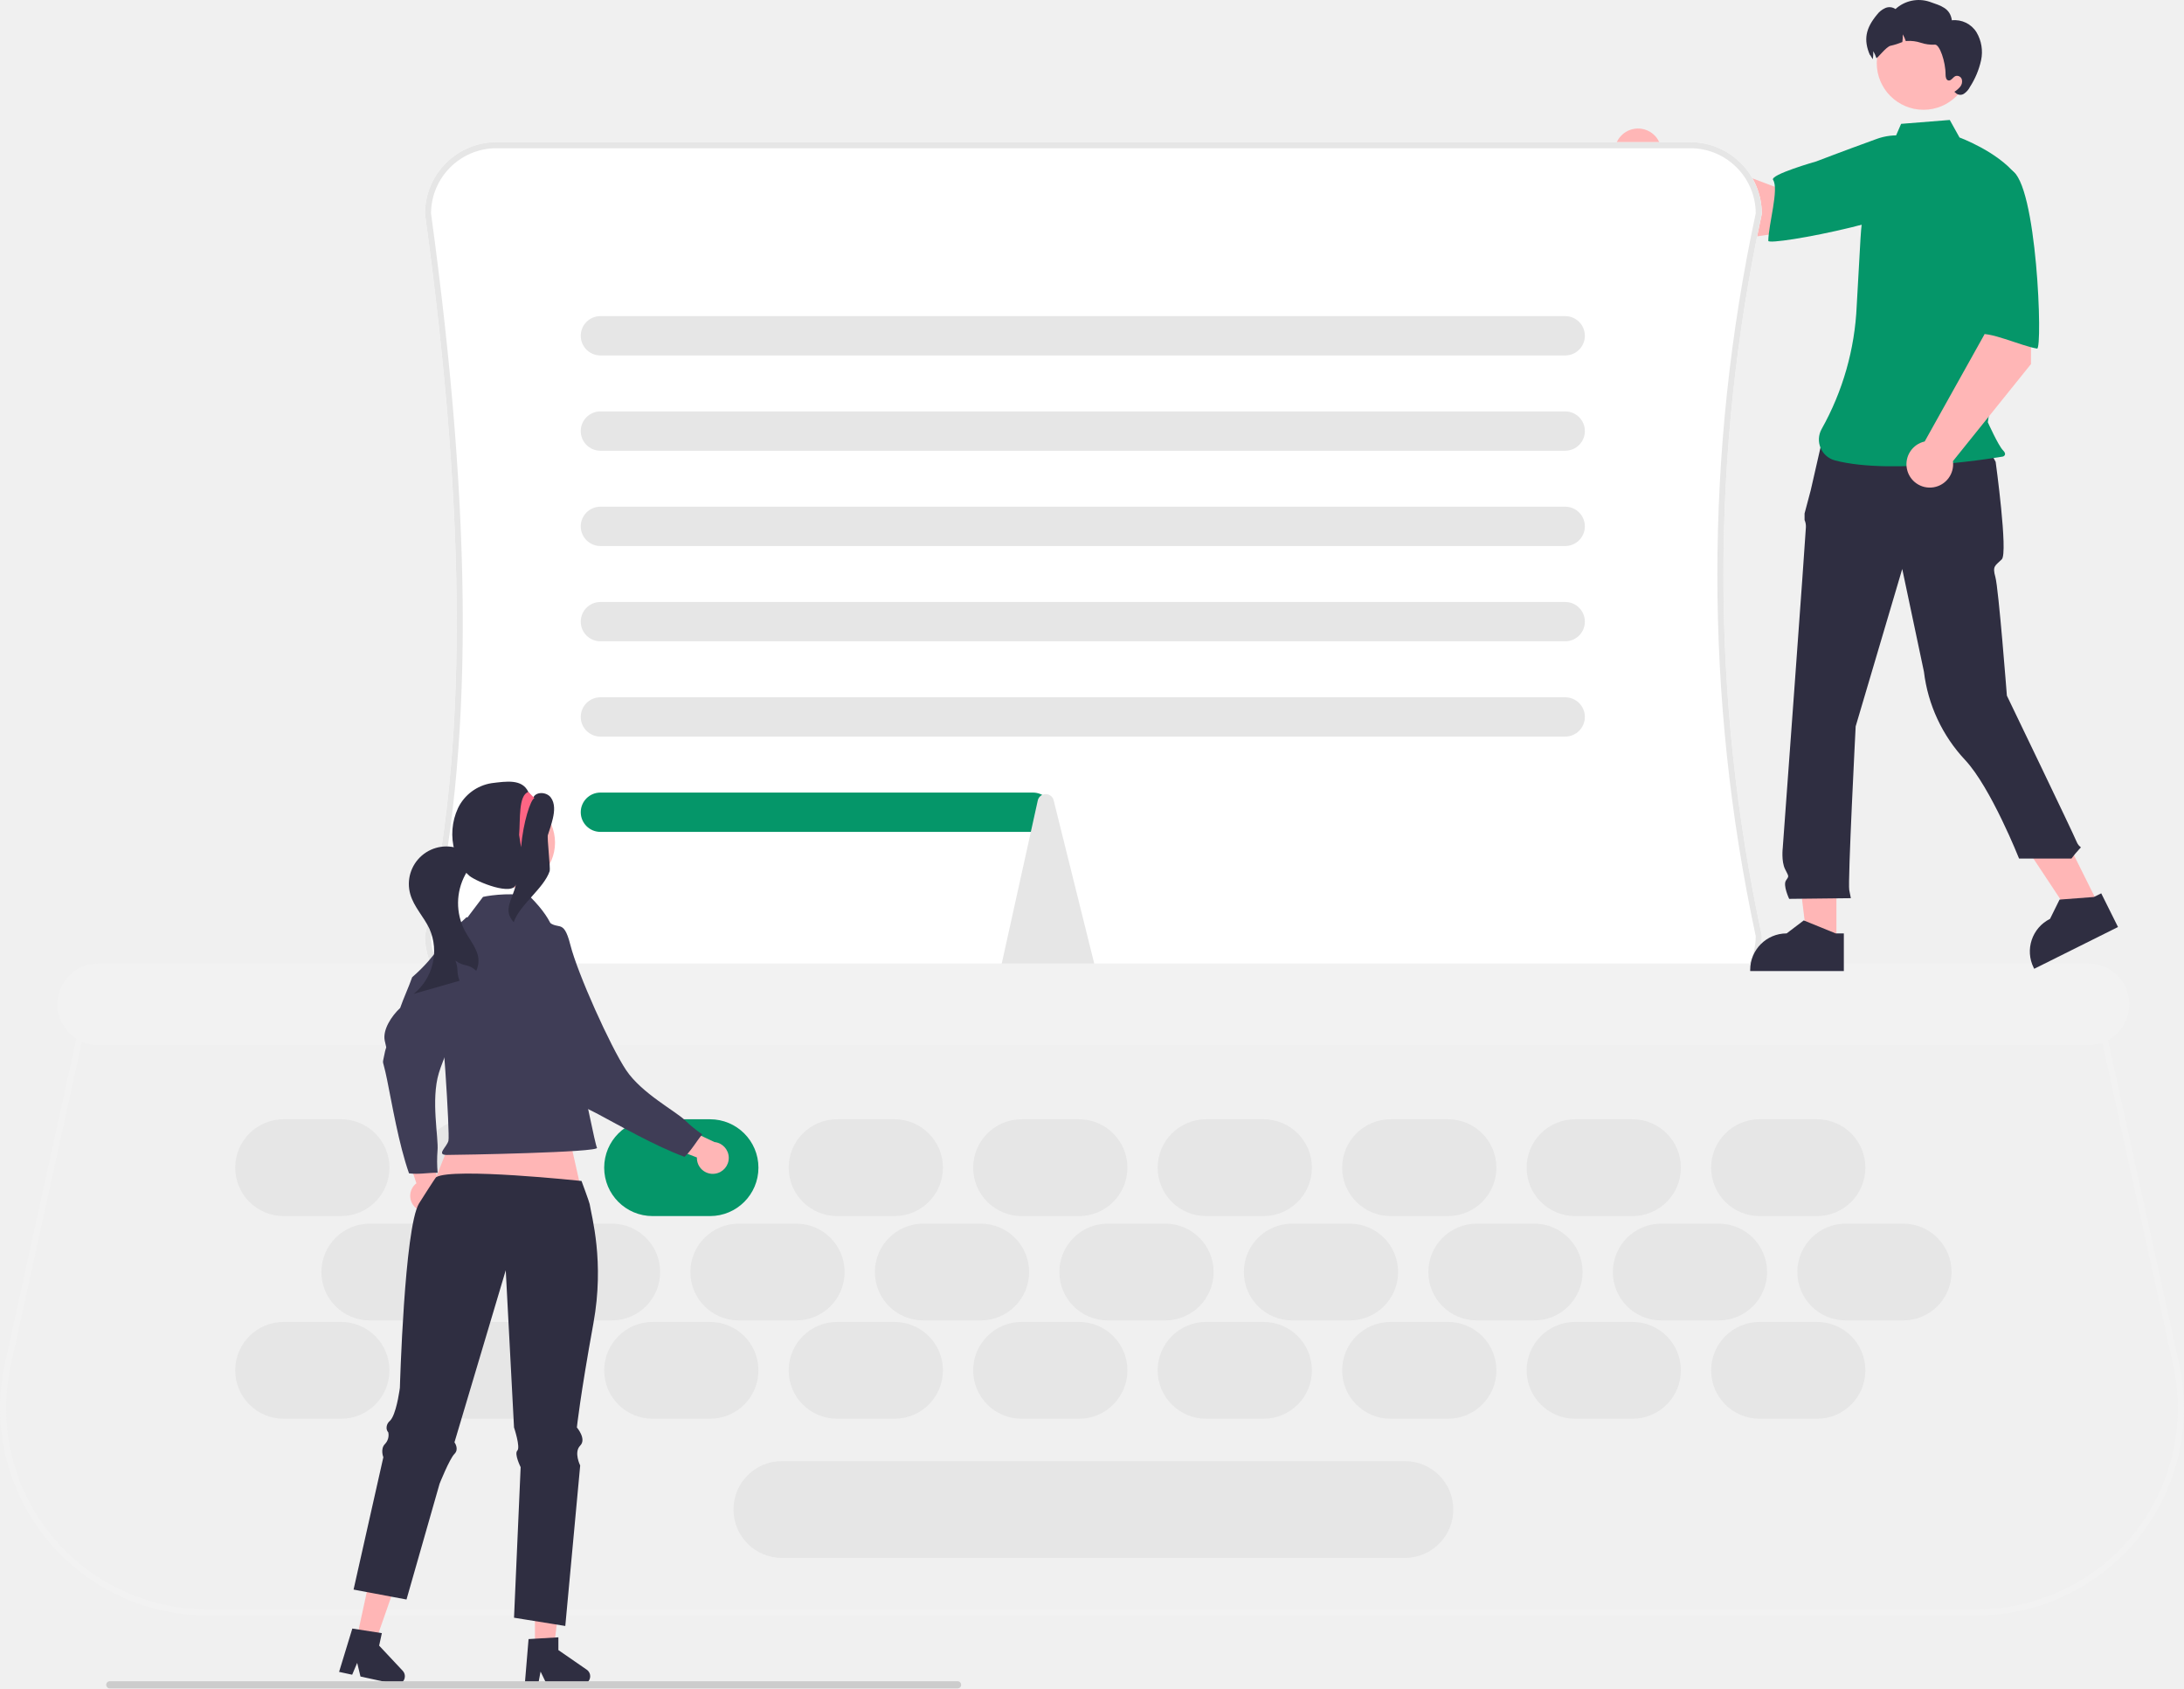
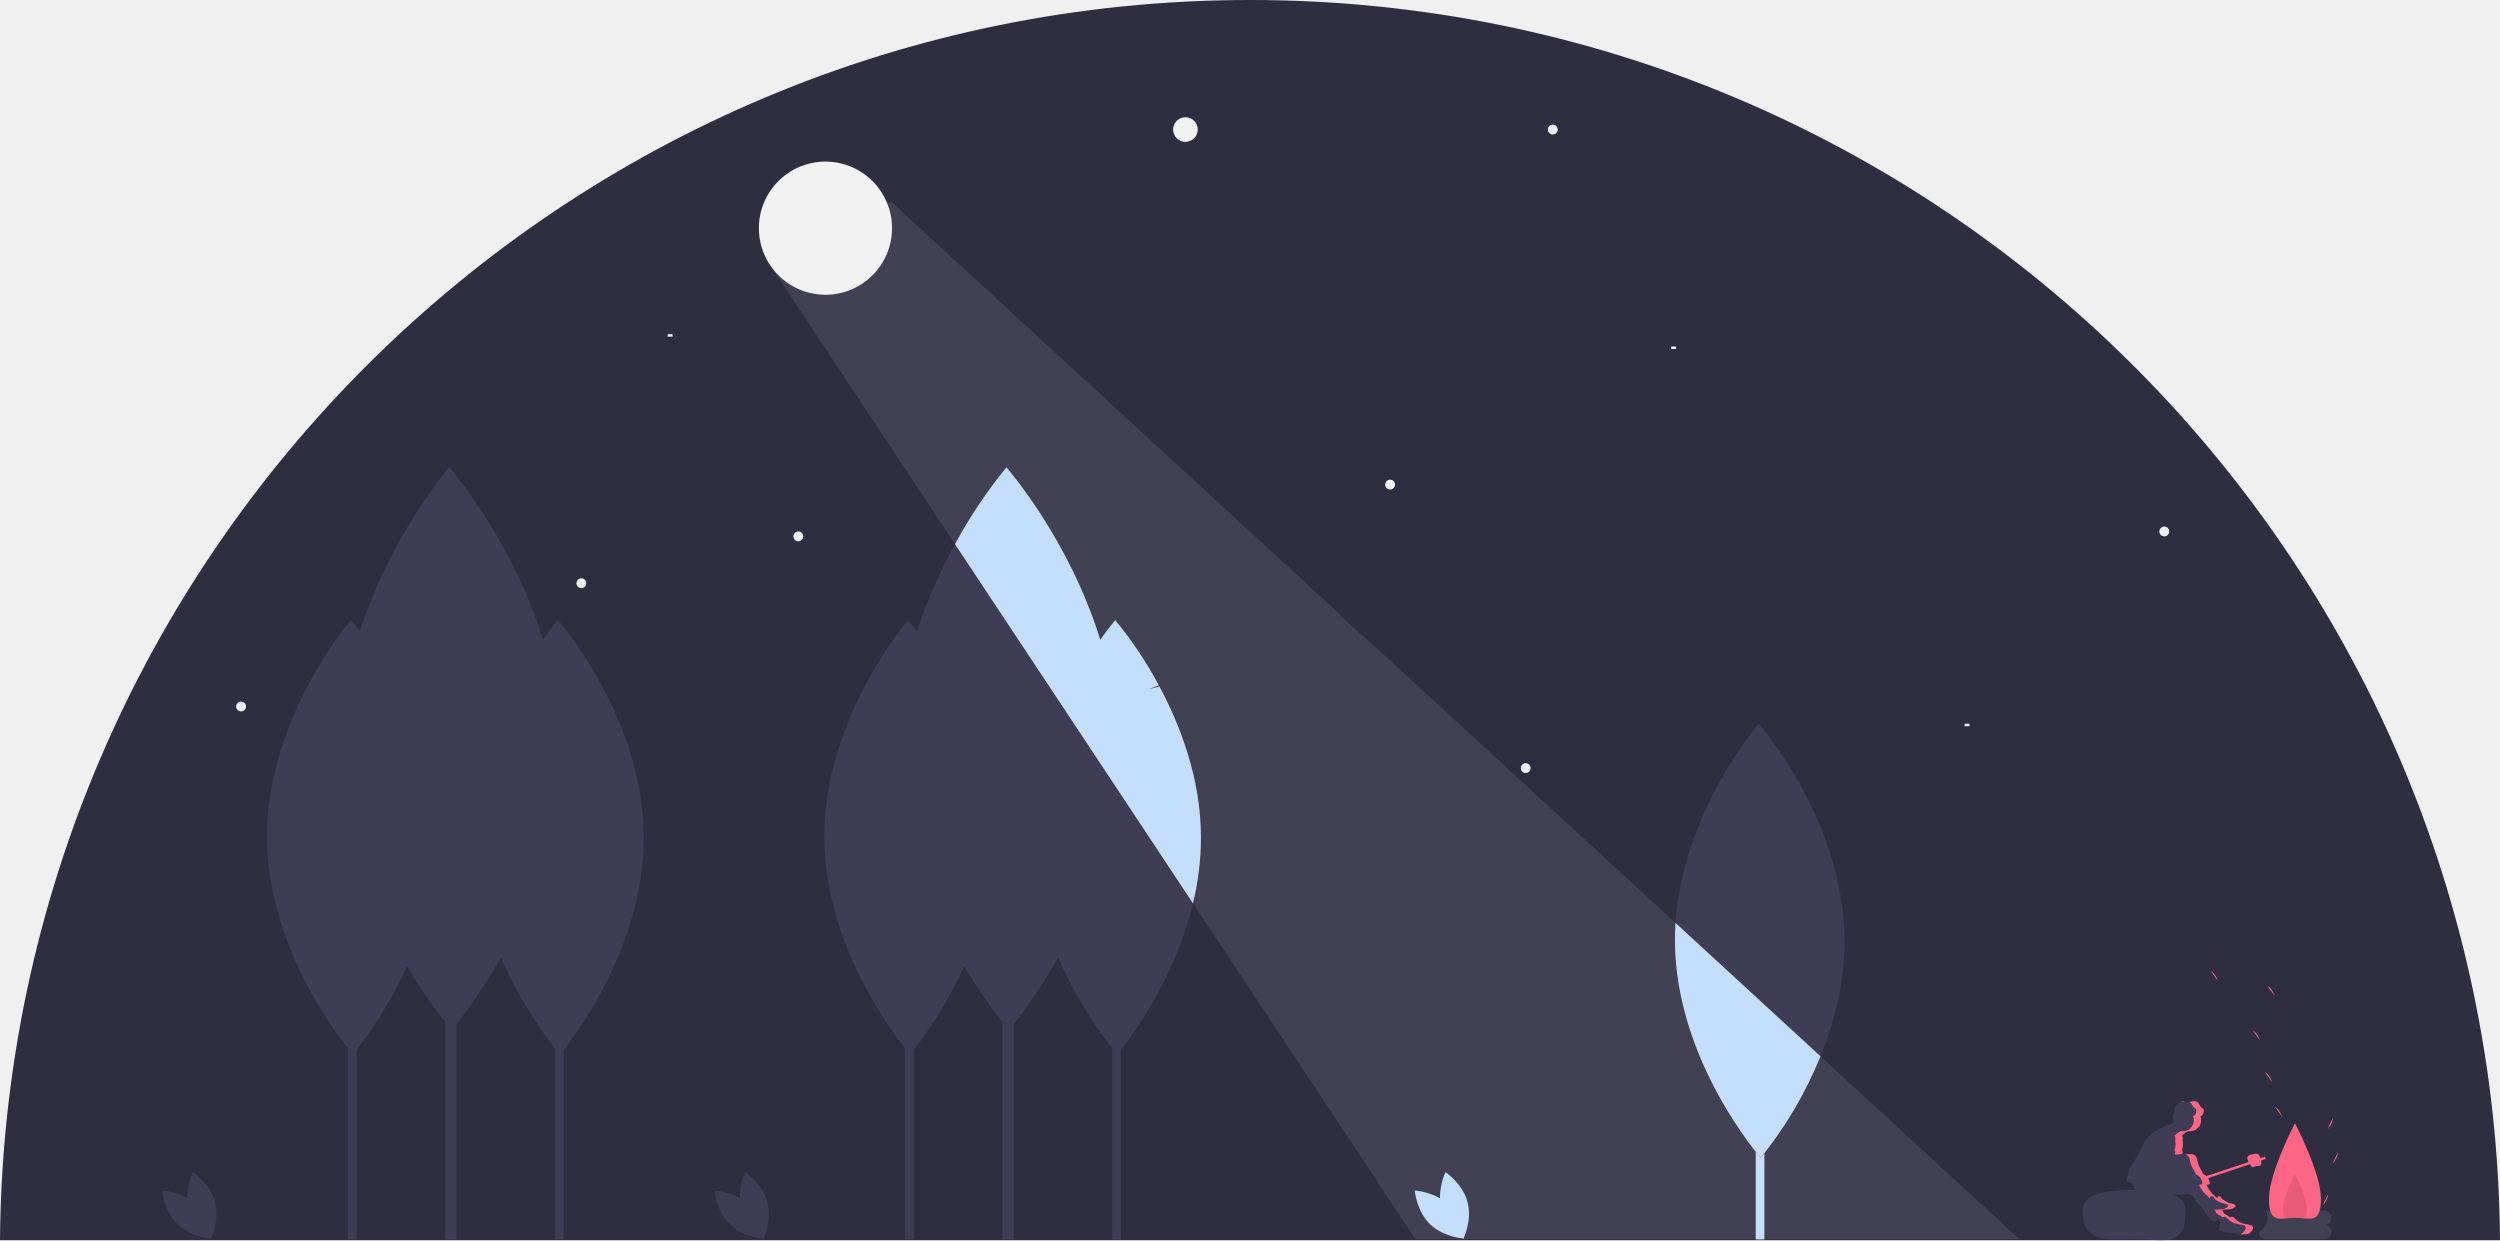
- <svg xmlns="http://www.w3.org/2000/svg" data-name="Layer 1" width="722.113" height="558.151" viewBox="0 0 722.113 558.151">
-   <path d="M892.077,705.041h-585.082a68.496,68.496,0,0,1-66.896-83.213l26.134-118.787H932.84l26.134,118.787a68.496,68.496,0,0,1-66.896,83.213Zm-624.237-200-25.788,117.217a66.497,66.497,0,0,0,64.943,80.783h585.082a66.497,66.497,0,0,0,64.943-80.783l-25.788-117.217Z" transform="translate(-238.4798 -171.0368)" fill="#f2f2f2" />
-   <path d="M817.785,249.415l30.69-4.574-4.848-21.349-18.4,9.267-37.961-14.307a7.717,7.717,0,1,0-5.048,10.199Z" transform="translate(-238.4798 -171.0368)" fill="#ffb6b6" />
-   <path d="M880.164,233.455c-2.373,8.995-57.048,19.141-57.02,17.195.078-5.531,3.593-17.135,1.585-20.146-1.148-1.722,14.313-6.121,14.313-6.121s8.533-3.285,19.596-7.293a19.721,19.721,0,0,1,18.85,2.604S882.537,224.461,880.164,233.455Z" transform="translate(-238.4798 -171.0368)" fill="#059669" />
-   <path d="M351.247,608.037h-19a16,16,0,0,0,0,32h19a16,16,0,0,0,0-32Z" transform="translate(-238.4798 -171.0368)" fill="#e6e6e6" />
-   <path d="M412.247,608.037h-19a16,16,0,0,0,0,32h19a16,16,0,0,0,0-32Z" transform="translate(-238.4798 -171.0368)" fill="#e6e6e6" />
-   <path d="M473.247,608.037h-19a16,16,0,0,0,0,32h19a16,16,0,0,0,0-32Z" transform="translate(-238.4798 -171.0368)" fill="#e6e6e6" />
-   <path d="M534.247,608.037h-19a16,16,0,0,0,0,32h19a16,16,0,0,0,0-32Z" transform="translate(-238.4798 -171.0368)" fill="#e6e6e6" />
-   <path d="M595.247,608.037h-19a16,16,0,0,0,0,32h19a16,16,0,0,0,0-32Z" transform="translate(-238.4798 -171.0368)" fill="#e6e6e6" />
-   <path d="M656.247,608.037h-19a16,16,0,0,0,0,32h19a16,16,0,0,0,0-32Z" transform="translate(-238.4798 -171.0368)" fill="#e6e6e6" />
-   <path d="M717.247,608.037h-19a16,16,0,0,0,0,32h19a16,16,0,0,0,0-32Z" transform="translate(-238.4798 -171.0368)" fill="#e6e6e6" />
-   <path d="M778.247,608.037h-19a16,16,0,0,0,0,32h19a16,16,0,0,0,0-32Z" transform="translate(-238.4798 -171.0368)" fill="#e6e6e6" />
-   <path d="M839.247,608.037h-19a16,16,0,0,0,0,32h19a16,16,0,0,0,0-32Z" transform="translate(-238.4798 -171.0368)" fill="#e6e6e6" />
-   <path d="M351.247,541.037h-19a16,16,0,0,0,0,32h19a16,16,0,0,0,0-32Z" transform="translate(-238.4798 -171.0368)" fill="#e6e6e6" />
-   <path d="M412.247,541.037h-19a16,16,0,0,0,0,32h19a16,16,0,0,0,0-32Z" transform="translate(-238.4798 -171.0368)" fill="#e6e6e6" />
-   <path d="M473.247,541.037h-19a16,16,0,0,0,0,32h19a16,16,0,0,0,0-32Z" transform="translate(-238.4798 -171.0368)" fill="#059669" />
-   <path d="M534.247,541.037h-19a16,16,0,0,0,0,32h19a16,16,0,0,0,0-32Z" transform="translate(-238.4798 -171.0368)" fill="#e6e6e6" />
-   <path d="M595.247,541.037h-19a16,16,0,0,0,0,32h19a16,16,0,0,0,0-32Z" transform="translate(-238.4798 -171.0368)" fill="#e6e6e6" />
-   <path d="M656.247,541.037h-19a16,16,0,0,0,0,32h19a16,16,0,0,0,0-32Z" transform="translate(-238.4798 -171.0368)" fill="#e6e6e6" />
-   <path d="M717.247,541.037h-19a16,16,0,0,0,0,32h19a16,16,0,0,0,0-32Z" transform="translate(-238.4798 -171.0368)" fill="#e6e6e6" />
-   <path d="M778.247,541.037h-19a16,16,0,0,0,0,32h19a16,16,0,0,0,0-32Z" transform="translate(-238.4798 -171.0368)" fill="#e6e6e6" />
-   <path d="M839.247,541.037h-19a16,16,0,0,0,0,32h19a16,16,0,0,0,0-32Z" transform="translate(-238.4798 -171.0368)" fill="#e6e6e6" />
-   <path d="M379.747,575.537h-19a16,16,0,0,0,0,32h19a16,16,0,0,0,0-32Z" transform="translate(-238.4798 -171.0368)" fill="#e6e6e6" />
-   <path d="M440.747,575.537h-19a16,16,0,0,0,0,32h19a16,16,0,0,0,0-32Z" transform="translate(-238.4798 -171.0368)" fill="#e6e6e6" />
-   <path d="M501.747,575.537h-19a16,16,0,0,0,0,32h19a16,16,0,0,0,0-32Z" transform="translate(-238.4798 -171.0368)" fill="#e6e6e6" />
-   <path d="M562.747,575.537h-19a16,16,0,0,0,0,32h19a16,16,0,0,0,0-32Z" transform="translate(-238.4798 -171.0368)" fill="#e6e6e6" />
-   <path d="M623.747,575.537h-19a16,16,0,0,0,0,32h19a16,16,0,0,0,0-32Z" transform="translate(-238.4798 -171.0368)" fill="#e6e6e6" />
-   <path d="M684.747,575.537h-19a16,16,0,0,0,0,32h19a16,16,0,0,0,0-32Z" transform="translate(-238.4798 -171.0368)" fill="#e6e6e6" />
-   <path d="M745.747,575.537h-19a16,16,0,0,0,0,32h19a16,16,0,0,0,0-32Z" transform="translate(-238.4798 -171.0368)" fill="#e6e6e6" />
-   <path d="M806.747,575.537h-19a16,16,0,0,0,0,32h19a16,16,0,0,0,0-32Z" transform="translate(-238.4798 -171.0368)" fill="#e6e6e6" />
-   <path d="M867.747,575.537h-19a16,16,0,0,0,0,32h19a16,16,0,0,0,0-32Z" transform="translate(-238.4798 -171.0368)" fill="#e6e6e6" />
-   <path d="M797.379,504.037H402.615a23.645,23.645,0,0,1-23.618-23.618l.026-.226c13.966-60.428,13.96-136.182-.017-238.402l-.009-.136a23.645,23.645,0,0,1,23.618-23.618H797.379A23.645,23.645,0,0,1,820.997,241.655l-.022.209a566.872,566.872,0,0,0,0,238.346l.022.209A23.645,23.645,0,0,1,797.379,504.037Z" transform="translate(-238.4798 -171.0368)" fill="#fff" />
-   <path d="M797.379,504.037H402.615a23.645,23.645,0,0,1-23.618-23.618l.026-.226c13.966-60.428,13.96-136.182-.017-238.402l-.009-.136a23.645,23.645,0,0,1,23.618-23.618H797.379A23.645,23.645,0,0,1,820.997,241.655l-.022.209a566.872,566.872,0,0,0,0,238.346l.022.209A23.645,23.645,0,0,1,797.379,504.037ZM380.997,480.531a21.643,21.643,0,0,0,21.618,21.506H797.379a21.643,21.643,0,0,0,21.618-21.514,568.845,568.845,0,0,1,0-238.973,21.643,21.643,0,0,0-21.618-21.514H402.615a21.643,21.643,0,0,0-21.618,21.551C394.989,343.956,394.99,419.893,380.997,480.531Z" transform="translate(-238.4798 -171.0368)" fill="#e6e6e6" />
-   <path d="M755.997,288.537h-319a6.5,6.5,0,0,1,0-13h319a6.5,6.5,0,0,1,0,13Z" transform="translate(-238.4798 -171.0368)" fill="#e6e6e6" />
-   <path d="M755.997,320.037h-319a6.5,6.5,0,0,1,0-13h319a6.5,6.5,0,0,1,0,13Z" transform="translate(-238.4798 -171.0368)" fill="#e6e6e6" />
-   <path d="M755.997,351.537h-319a6.5,6.5,0,0,1,0-13h319a6.5,6.5,0,0,1,0,13Z" transform="translate(-238.4798 -171.0368)" fill="#e6e6e6" />
-   <path d="M755.997,383.037h-319a6.5,6.5,0,0,1,0-13h319a6.5,6.5,0,0,1,0,13Z" transform="translate(-238.4798 -171.0368)" fill="#e6e6e6" />
-   <path d="M755.997,414.537h-319a6.5,6.5,0,0,1,0-13h319a6.5,6.5,0,0,1,0,13Z" transform="translate(-238.4798 -171.0368)" fill="#e6e6e6" />
-   <path d="M579.997,446.037h-143a6.5,6.5,0,0,1,0-13h143a6.5,6.5,0,0,1,0,13Z" transform="translate(-238.4798 -171.0368)" fill="#059669" />
-   <path d="M598.178,495.537H571.855a2.658,2.658,0,0,1-2.069-1.02,3.174,3.174,0,0,1-.601-2.652l12.387-56.046a2.7,2.7,0,0,1,5.32-.081l13.936,56.045a3.175,3.175,0,0,1-.558,2.704A2.657,2.657,0,0,1,598.178,495.537Z" transform="translate(-238.4798 -171.0368)" fill="#e6e6e6" />
-   <path d="M928.997,516.537h-658a13.5,13.5,0,0,1,0-27h658a13.5,13.5,0,0,1,0,27Z" transform="translate(-238.4798 -171.0368)" fill="#f2f2f2" />
-   <polygon points="607.193 311.693 597.591 311.692 593.024 274.657 607.195 274.658 607.193 311.693" fill="#ffb6b6" />
-   <path d="M848.121,492.037l-30.96-.001v-.392a12.051,12.051,0,0,1,12.05-12.05h.001l5.655-4.29,10.551,4.291,2.703 0Z" transform="translate(-238.4798 -171.0368)" fill="#2f2e41" />
-   <polygon points="693.95 299.209 685.357 303.492 664.747 272.384 677.431 266.063 693.95 299.209" fill="#ffb6b6" />
-   <path d="M938.774,477.484l-27.709,13.81-.175-.35a12.051,12.051,0,0,1,5.409-16.16l.001-0,3.147-6.363,11.357-.867,2.419-1.206Z" transform="translate(-238.4798 -171.0368)" fill="#2f2e41" />
-   <path d="M841.419,314.529l52.945,1.853,3.959,7.352s4.146,30.079,2.023,32.203-3.185,2.123-2.123,5.84,3.807,39.222,3.807,39.222,21.871,45.366,22.933,48.021,2.123,1.593,1.062,2.654A39.098,39.098,0,0,0,923.369,454.859H906.064s-9.317-23.503-17.846-32.593a51.635,51.635,0,0,1-13.612-29.178l-7.175-33.965L852.036,411.148s-2.654,51.494-2.123,54.149l.531,2.654-20.396.228s-2.123-4.475-1.062-6.067.998-1.158-.297-3.764-.764-7.023-.764-7.023,7.655-104.412,7.655-106.005a5.295,5.295,0,0,0-.441-2.388V340.77l2.034-7.66Z" transform="translate(-238.4798 -171.0368)" fill="#2f2e41" />
-   <path d="M864.246,218.467c-3.446,2.049-5.508,5.813-6.691,9.644a91.389,91.389,0,0,0-3.927,21.835l-1.25,22.187a91.35,91.35,0,0,1-11.627,40.784,7.13,7.13,0,0,0,4.46,10.325c19.189,5.035,55.533-1.287,55.533-1.287s1.548-.516,0-2.064-5.021-9.288-5.021-9.288l4.128-27.117,5.16-54.697c-6.192-7.74-18.645-12.303-18.645-12.303l-3.218-5.792-16.089,1.287Z" transform="translate(-238.4798 -171.0368)" fill="#059669" />
-   <circle cx="635.979" cy="20.834" r="15.455" fill="#ffb8b8" />
-   <path d="M893.503,190.953a26.877,26.877,0,0,1-3.676,8.807,5.995,5.995,0,0,1-2.005,2.277,2.192,2.192,0,0,1-2.785-.348l-.376-.306a7.976,7.976,0,0,0,1.949-1.692,2.716,2.716,0,0,0,.522-2.43,1.673,1.673,0,0,0-2.047-1.093c-.905.355-1.455,1.664-2.402,1.462-.766-.167-.926-1.177-.926-1.97.028-4.149-1.977-10.046-3.53-9.865a12.519,12.519,0,0,1-4.63-.62,12.13,12.13,0,0,0-4.637-.592c-.111.014-.223.035-.341.056a10.267,10.267,0,0,0-1.03-2.249,12.014,12.014,0,0,1-.125,2.548,23.832,23.832,0,0,1-3.857,1.218c-1.434.202-4.588,4.491-4.734,4.052a10.268,10.268,0,0,0-1.03-2.249,12.014,12.014,0,0,1-.125,2.548c-.007.035-.007.063-.014.097-.696-.926-1.121-2.054-.884-1.191-2.332-5.277-1.427-9.058,2.242-13.506a7.055,7.055,0,0,1,2.75-2.207,3.468,3.468,0,0,1,3.384.334,11.384,11.384,0,0,1,11.292-2.409c3.822,1.33,6.767,2.11,7.352,6.12a8.509,8.509,0,0,1,8.153,3.968A12.85,12.85,0,0,1,893.503,190.953Z" transform="translate(-238.4798 -171.0368)" fill="#2f2e41" />
-   <path d="M909.997,291.385l.025-31.029-21.832,1.63,6.437,19.57-19.775,35.421a7.717,7.717,0,1,0,9.338,6.504Z" transform="translate(-238.4798 -171.0368)" fill="#ffb6b6" />
-   <path d="M903.458,227.33c8.544,3.68,10.475,59.255,8.554,58.939-5.458-.896-16.413-6.093-19.688-4.554-1.873.88-3.932-15.062-3.932-15.062s-1.984-8.926-4.308-20.461a19.721,19.721,0,0,1,5.369-18.256S894.914,223.651,903.458,227.33Z" transform="translate(-238.4798 -171.0368)" fill="#059669" />
-   <path d="M375.817,570.227a5.239,5.239,0,0,1,.342-8.026l-5.866-17.669,9.343,2.51,4.138,16.394a5.267,5.267,0,0,1-7.957,6.791Z" transform="translate(-238.4798 -171.0368)" fill="#ffb6b6" />
-   <path d="M392.751,474.231c1.55.889,10.722-1.313,12.514-.687-.989,6.033,4.382,3.769-1.45,11.692s-17.578,31.679-20.247,40.558-.027,21.391-.427,25.599a43.667,43.667,0,0,0,.036,7.324c-3.151-.04-6.257.614-9.457.196-3.413-9.657-5.708-23.403-7.266-31s-1.615-4.384-.901-8.183.888-1.038.137-4.672,2.285-8.2,5.091-10.803c1.21-3.479,2.773-6.723,3.97-10.165C383.525,486.435,384.102,482.013,392.751,474.231Z" transform="translate(-238.4798 -171.0368)" fill="#3f3d56" />
-   <path d="M474.884,559.027a5.239,5.239,0,0,1-5.979-5.365l-17.369-6.701,7.876-5.618,15.286,7.225a5.267,5.267,0,0,1,.185,10.459Z" transform="translate(-238.4798 -171.0368)" fill="#ffb6b6" />
-   <path d="M411.534,484.94c1.671-.632,5.801-9.113,7.423-10.098,4.029,4.598,5.695-.987,8.105,8.551s13.284,33.706,18.443,41.409,16.497,13.617,19.492,16.6a43.666,43.666,0,0,0,5.677,4.627c-2.033,2.407-3.503,5.221-5.859,7.426-9.625-3.503-21.695-10.468-28.551-14.094s-4.411-1.54-6.89-4.506-.237-1.345-3.52-3.075-4.878-6.976-5.105-10.797c-1.917-3.145-3.428-6.413-5.325-9.526C415.093,499.819,412.046,496.563,411.534,484.94Z" transform="translate(-238.4798 -171.0368)" fill="#3f3d56" />
-   <polygon points="186.123 366.39 194.791 405.071 139.247 401.616 154.351 363.627 186.123 366.39" fill="#ffb6b6" />
-   <polygon points="176.874 544.917 183.113 544.916 186.081 520.851 176.873 520.851 176.874 544.917" fill="#ffb6b6" />
-   <path d="M413.241,712.875l9.863-.589v4.226l9.377,6.476a2.64,2.64,0,0,1-1.5,4.812h-11.742l-2.024-4.18-.79,4.18h-4.427Z" transform="translate(-238.4798 -171.0368)" fill="#2f2e41" />
-   <polygon points="117.905 541.813 124.002 543.135 132.005 520.246 123.006 518.294 117.905 541.813" fill="#ffb6b6" />
-   <path d="M354.972,709.393l9.764,1.516-.896,4.13,7.791,8.317a2.64,2.64,0,0,1-2.486,4.384l-11.475-2.489-1.092-4.514-1.658,3.917-4.327-.939Z" transform="translate(-238.4798 -171.0368)" fill="#2f2e41" />
-   <path d="M434.689,608.453c-4.379,24.065-5.473,34.455-5.473,34.455s3.284,3.828,1.095,6.018,0,6.562,0,6.562l-4.923,53.053-3.963-.642-9.546-1.535-3.443-.556,2.189-49.769s-2.189-4.379-1.095-5.473c1.095-1.095-1.095-7.657-1.095-7.657l-2.734-51.958-16.958,56.881s1.645,2.189,0,3.828c-1.639,1.639-4.917,9.846-4.917,9.846l-10.085,35.287-.856,2.997-5.259-.985-5.724-1.076-1.052-.196-1.871-.355-1.205-.226-.41-.073-1.981-.373.599-2.66.312-1.4,8.531-37.892.196-.875.208-.923s-1.095-2.734.544-4.379a4.274,4.274,0,0,0,1.095-3.828,1.493,1.493,0,0,1-.147-.183,2.27,2.27,0,0,1-.391-.893,2.961,2.961,0,0,1,1.089-2.752,4.67,4.67,0,0,0,.777-1.113c1.663-3.15,2.501-9.822,2.501-9.822s1.48-52.845,6.323-60.917c.257-.422,5.399-8.523,5.668-8.688,5.467-3.278,48.063,1.25,48.063,1.25s2.58,6.931,2.696,7.652C434.075,573.136,438.401,588.039,434.689,608.453Z" transform="translate(-238.4798 -171.0368)" fill="#2f2e41" />
-   <path d="M421.746,481.165s.922-4.784-7.935-13.641c-4.689-1.563-12.813-.652-15.629,0-13.024,17.192-10.692,14.159-14.083,23.764a13.529,13.529,0,0,0-.928,6.838c1.563,7.815,4.1,47.928,3.579,50.012s-4.168,4.689-.521,4.689,50.675-.823,49.633-2.386S421.746,481.165,421.746,481.165Z" transform="translate(-238.4798 -171.0368)" fill="#3f3d56" />
-   <circle cx="168.577" cy="278.545" r="14.938" fill="#ffb6b6" />
-   <path d="M394.401,455.23c-.082,1.812-1.217,3.373-2.094,4.959a19.789,19.789,0,0,0-.184,18.46c1.219,2.313,2.907,4.377,3.875,6.806a7.731,7.731,0,0,1-.061,6.522c-2.618-2.519-3.896-1.189-6.869-3.388,1.169,3.277.172,3.383,1.346,6.657q-7.569,2.161-15.144,4.334a18.252,18.252,0,0,0,5.221-21.482c-1.846-3.958-5.146-7.221-6.347-11.427a12.399,12.399,0,0,1,17.042-14.713C392.886,451.472,394.483,453.447,394.401,455.23Z" transform="translate(-238.4798 -171.0368)" fill="#2f2e41" />
-   <path d="M413.163,432.839c-2.009-4.389-7.309-3.496-12.101-2.917a14.894,14.894,0,0,0-11.159,8.281,20.353,20.353,0,0,0-1.104,14.128,15.478,15.478,0,0,0,4.887,8.239c2.531,2.035,14.429,6.849,15.419,2.704-1.238,5.408-4.46,8.486-.773,12.631,1.91-5.737,9.985-11.186,11.895-16.922.287-.864-.893-11.013-.606-11.876.606-1.82,1.213-3.644,1.651-5.511.55-2.346.762-5.037-.696-6.956s-5.129-1.994-5.866.301" transform="translate(-238.4798 -171.0368)" fill="#2f2e41" />
-   <path d="M410.758,451.107l-.639-4.065c.434-5.056-.274-13.097,3.043-14.203l2.029,2.029C413.909,435.296,411.467,442.856,410.758,451.107Z" transform="translate(-238.4798 -171.0368)" fill="#ff6584" />
-   <path d="M556.269,727.998a1.186,1.186,0,0,1-1.19,1.19h-280.29a1.19,1.19,0,1,1,0-2.38h280.29A1.187,1.187,0,0,1,556.269,727.998Z" transform="translate(-238.4798 -171.0368)" fill="#ccc" />
-   <path d="M702.997,654.041h-206a16,16,0,0,0,0,32h206a16,16,0,0,0,0-32Z" transform="translate(-238.4798 -171.0368)" fill="#e6e6e6" />
+ <svg xmlns="http://www.w3.org/2000/svg" data-name="Layer 1" width="1013.949" height="503" viewBox="0 0 1013.949 503">
+   <path d="M600,198.5c-278.673,0-504.824,224.834-506.975,503H1106.975C1104.824,423.334,878.673,198.5,600,198.5Z" transform="translate(-93.02536 -198.5)" fill="#2f2e41" />
+   <circle cx="480.788" cy="52.544" r="5" fill="#f2f2f2" />
+   <circle cx="323.788" cy="217.544" r="2" fill="#f2f2f2" />
+   <circle cx="618.788" cy="311.544" r="2" fill="#f2f2f2" />
+   <circle cx="97.788" cy="286.544" r="2" fill="#f2f2f2" />
+   <circle cx="877.788" cy="215.544" r="2" fill="#f2f2f2" />
+   <circle cx="235.788" cy="236.544" r="2" fill="#f2f2f2" />
+   <circle cx="563.788" cy="196.544" r="2" fill="#f2f2f2" />
+   <circle cx="629.788" cy="52.544" r="2" fill="#f2f2f2" />
+   <rect x="211.788" y="288.544" width="2" height="1" fill="#f2f2f2" />
+   <rect x="270.788" y="135.544" width="2" height="1" fill="#f2f2f2" />
+   <rect x="414.788" y="249.544" width="2" height="1" fill="#f2f2f2" />
+   <rect x="796.788" y="293.544" width="2" height="1" fill="#f2f2f2" />
+   <rect x="677.788" y="140.544" width="2" height="1" fill="#f2f2f2" />
+   <rect x="225.089" y="363.68" width="3.519" height="139.003" fill="#3f3d56" />
+   <path d="M354.111,537.894c.224,48.606-33.973,88.167-33.973,88.167s-34.56-39.244-34.784-87.85S319.327,450.044,319.327,450.044,353.887,489.288,354.111,537.894Z" transform="translate(-93.02536 -198.5)" fill="#3f3d56" />
+   <rect x="180.61" y="322.472" width="4.562" height="180.211" fill="#3f3d56" />
+   <path d="M320.302,501.938c.29,63.015-44.044,114.305-44.044,114.305s-44.806-50.879-45.096-113.894S275.206,388.044,275.206,388.044,320.012,438.923,320.302,501.938Z" transform="translate(-93.02536 -198.5)" fill="#3f3d56" />
+   <rect x="712.089" y="363.68" width="3.519" height="139.003" fill="#bfdbfe" />
+   <path d="M841.111,579.894c.224,48.606-33.973,88.167-33.973,88.167s-34.56-39.244-34.784-87.85S806.327,492.044,806.327,492.044,840.887,531.288,841.111,579.894Z" transform="translate(-93.02536 -198.5)" fill="#3f3d56" />
+   <rect x="141.089" y="363.68" width="3.519" height="139.003" fill="#3f3d56" />
+   <path d="M270.111,537.894c.224,48.606-33.973,88.167-33.973,88.167s-34.56-39.244-34.784-87.85S235.327,450.044,235.327,450.044,269.887,489.288,270.111,537.894Z" transform="translate(-93.02536 -198.5)" fill="#3f3d56" />
+   <rect x="451.089" y="363.68" width="3.519" height="139.003" fill="#3f3d56" />
+   <path d="M580.111,537.894c.224,48.606-33.973,88.167-33.973,88.167s-34.56-39.244-34.784-87.85S545.327,450.044,545.327,450.044,579.887,489.288,580.111,537.894Z" transform="translate(-93.02536 -198.5)" fill="#3f3d56" />
+   <rect x="406.61" y="322.472" width="4.562" height="180.211" fill="#3f3d56" />
+   <path d="M546.302,501.938c.29,63.015-44.044,114.305-44.044,114.305s-44.806-50.879-45.096-113.894S501.206,388.044,501.206,388.044,546.012,438.923,546.302,501.938Z" transform="translate(-93.02536 -198.5)" fill="#3f3d56" />
+   <rect x="367.089" y="363.68" width="3.519" height="139.003" fill="#3f3d56" />
+   <path d="M496.111,537.894c.224,48.606-33.973,88.167-33.973,88.167s-34.56-39.244-34.784-87.85S461.327,450.044,461.327,450.044,495.887,489.288,496.111,537.894Z" transform="translate(-93.02536 -198.5)" fill="#3f3d56" />
+   <path d="M831.387,626.913l-58.804-54.069c-.159,2.43-.241,4.886-.23,7.367.224,48.606,34.784,87.85,34.784,87.85A162.815,162.815,0,0,0,831.387,626.913Z" transform="translate(-93.02536 -198.5)" fill="#bfdbfe" />
+   <path d="M393.669,688.784c2.015,7.448,8.916,12.06,8.916,12.06s3.634-7.463,1.62-14.91-8.916-12.06-8.916-12.06S391.654,681.336,393.669,688.784Z" transform="translate(-93.02536 -198.5)" fill="#3f3d56" />
+   <path d="M396.63,687.183c5.529,5.382,6.204,13.655,6.204,13.655s-8.288-.453-13.817-5.834-6.204-13.655-6.204-13.655S391.101,681.802,396.63,687.183Z" transform="translate(-93.02536 -198.5)" fill="#3f3d56" />
+   <path d="M677.669,688.784c2.015,7.448,8.916,12.06,8.916,12.06s3.634-7.463,1.62-14.91-8.916-12.06-8.916-12.06S675.654,681.336,677.669,688.784Z" transform="translate(-93.02536 -198.5)" fill="#bfdbfe" />
+   <path d="M680.63,687.183c5.529,5.382,6.204,13.655,6.204,13.655s-8.288-.453-13.817-5.834-6.204-13.655-6.204-13.655S675.101,681.802,680.63,687.183Z" transform="translate(-93.02536 -198.5)" fill="#bfdbfe" />
+   <path d="M169.669,688.784c2.015,7.448,8.916,12.06,8.916,12.06s3.634-7.463,1.62-14.91-8.916-12.06-8.916-12.06S167.654,681.336,169.669,688.784Z" transform="translate(-93.02536 -198.5)" fill="#3f3d56" />
+   <path d="M172.63,687.183c5.529,5.382,6.204,13.655,6.204,13.655s-8.288-.453-13.817-5.834-6.204-13.655-6.204-13.655S167.101,681.802,172.63,687.183Z" transform="translate(-93.02536 -198.5)" fill="#3f3d56" />
+   <path d="M480.358,419.207,576.868,564.869a113.626,113.626,0,0,0,3.242-26.975c-.109-23.702-8.383-45.175-16.833-60.96l-4.465,1.109,4.199-1.602A155.072,155.072,0,0,0,545.327,450.044s-2.462,2.85-6.059,7.955c-12.68-41.128-38.061-69.955-38.061-69.955A197.509,197.509,0,0,0,480.358,419.207Z" transform="translate(-93.02536 -198.5)" fill="#bfdbfe" />
+   <path d="M1035.643,695.289a2.878,2.878,0,1,0,0-5.755H1011.983a6.434,6.434,0,0,1-2.878,8.633,2.878,2.878,0,0,0,2.878,2.878h23.66a2.878,2.878,0,1,0,0-5.755Z" transform="translate(-93.02536 -198.5)" fill="#f2f2f2" opacity="0.1" />
+   <path d="M979.409,689.351c.404,15.693-9.088,11.693-20.596,11.693s-21,2-21.078-11.693c-.038-6.743,9.397-8.209,20.905-8.209S979.235,682.611,979.409,689.351Z" transform="translate(-93.02536 -198.5)" fill="#3f3d56" />
+   <path d="M1006.33,695.553a1.764,1.764,0,0,0-.596-.192,29.826,29.826,0,0,1-3.099-.663,6.529,6.529,0,0,1-2.743-1.526,6.606,6.606,0,0,0-.966-.925,1.162,1.162,0,0,0-1.26-.091.83.83,0,0,0-.112.106q-.214-.142-.429-.283-1.142-.752-2.295-1.487l-.031-.02a1.057,1.057,0,0,0,.002-.365,1.766,1.766,0,0,0-.766-.95c.992-.01,1.99-.1,2.976-.204a3.569,3.569,0,0,0,2.526-.987.686.686,0,0,0,.176-.408c.001-.311-.319-.514-.607-.632a6.101,6.101,0,0,0-1.187-.35,6.495,6.495,0,0,1-.842-.176,4.242,4.242,0,0,1-.709-.335q-.733-.404-1.466-.807a2.238,2.238,0,0,1-.567-.394c-.249-.263-.359-.636-.613-.895-.234-.239-1.179-.553-1.314-.064-.053.193.151.407.175.623a9.908,9.908,0,0,0-1.015-.558c.019-.043.044-.082.06-.127a13.073,13.073,0,0,1-3.76-4.867c.145.003.291.013.436.011a1.115,1.115,0,0,0,.704-.172.769.769,0,0,0,.25-.625,2.117,2.117,0,0,0-.169-.673,5.151,5.151,0,0,0-.973-1.746,5.841,5.841,0,0,0-1.426-1.013l-.084-.047c-.036-.108-.068-.217-.111-.323a17.172,17.172,0,0,0-1.069-1.903,12.452,12.452,0,0,1-1.223-3.257,4.196,4.196,0,0,0-.772-1.916c-.763-.841-2.072-.82-3.2-.693-.644.073-1.285.17-1.925.269-.006-.016-.006-.034-.013-.05a1.311,1.311,0,0,1-.147-.485,2.013,2.013,0,0,1,.091-.408,1.003,1.003,0,0,0-.28-.921c-.027-.026-.053-.054-.079-.082q.106-.249.194-.503a.604.604,0,0,0,.141-.456,4.824,4.824,0,0,0,.183-1.259,13.788,13.788,0,0,1-.101-2.841,1.591,1.591,0,0,0-.25-.657c-.023-.032-.062-.046-.089-.074a4.022,4.022,0,0,1,.671-.697,10.093,10.093,0,0,1,1.574-.998c.133-.073.318-.125.445-.209a4.456,4.456,0,0,0,.589.059,4.489,4.489,0,0,0,4.208-6.123,1.574,1.574,0,0,0,.98-.723,2.945,2.945,0,0,0,.385-1.246,1.304,1.304,0,0,0-.188-.985,2.202,2.202,0,0,0-.573-.401,2.195,2.195,0,0,1-.713-.722c-.126-.209-.217-.437-.331-.653a2.42,2.42,0,0,0-2.091-1.386,9.038,9.038,0,0,0-1.244.248c-1.4.245-2.922-.495-4.22.082a3.928,3.928,0,0,0-.883.589q-.549.452-1.054.953a2.182,2.182,0,0,0-.643.935c-.176.663.243,1.403-.024,2.034a3.071,3.071,0,0,1-.326.511c-.295.432.025,2.119-.007,2.641a.979.979,0,0,0,.181.724.611.611,0,0,0,.131.1,58.574,58.574,0,0,0-6.379,2.711,13.671,13.671,0,0,0-5.92,5.529c-.352.686-.619,1.411-.937,2.112-.424.936-.937,1.828-1.449,2.719-.625,1.086-1.251,2.175-1.974,3.199a18.335,18.335,0,0,0-1.143,1.694,1.625,1.625,0,0,0-.008.257.459.459,0,0,1-.023.241.372.372,0,0,1-.273.156l-.017.044a15.662,15.662,0,0,0-.406,1.601c-.213.859-.553,1.688-.684,2.564a.682.682,0,0,0,.665,1.062c.749.333,1.471.723,2.19,1.117-.011.053-.027.104-.034.158a2.952,2.952,0,0,0,1.564,2.734,8.051,8.051,0,0,0,3.193.868c.431.052.865.076,1.298.12a8.819,8.819,0,0,0,1.999.81,1.853,1.853,0,0,0,.468.073,1.422,1.422,0,0,0,1.069-.602,73.86,73.86,0,0,0,11.154-.228,4.081,4.081,0,0,1,3.01.467c.804.653.966,1.812,1.563,2.658a9.803,9.803,0,0,0,1.454,1.419,21.67,21.67,0,0,1,2.793,3.671,8.241,8.241,0,0,0,3.365,3.106,2.381,2.381,0,0,1,1.044-.909c.111-.066.218-.143.327-.215a4.109,4.109,0,0,0,.511.666c.143.155.286.319.42.487-.004 0-.008-.002-.012-.001-.195.031-.26.274-.282.47q-.128,1.125-.257,2.249a.837.837,0,0,0,.03.445.786.786,0,0,0,.405.336,6.091,6.091,0,0,0,2.219.585c.387.026.777.015,1.164.05a14.058,14.058,0,0,1,1.88.375,17.673,17.673,0,0,0,5.127.401,3.261,3.261,0,0,0,1.04-.197,3.092,3.092,0,0,0,1.026-.795,2.907,2.907,0,0,0,.772-1.237A1.201,1.201,0,0,0,1006.33,695.553Z" transform="translate(-93.02536 -198.5)" fill="#3f3d56" />
+   <path d="M978.666,645.319c.166-.029.33-.074.493-.116a3.605,3.605,0,0,0-1.565.151A4.366,4.366,0,0,0,978.666,645.319Z" transform="translate(-93.02536 -198.5)" fill="#ff6584" />
+   <path d="M982.001,646.457c.114.216.204.444.331.653a2.195,2.195,0,0,0,.713.722,2.202,2.202,0,0,1,.573.401,1.304,1.304,0,0,1,.188.985,2.945,2.945,0,0,1-.385,1.246,1.574,1.574,0,0,1-.98.723,4.409,4.409,0,0,1-4.796,6.064c-.127.084-.312.136-.445.209a10.093,10.093,0,0,0-1.574.998,4.022,4.022,0,0,0-.671.697c.027.028.066.043.089.074a1.591,1.591,0,0,1,.25.657,13.788,13.788,0,0,0,.101,2.841,4.824,4.824,0,0,1-.183,1.259.604.604,0,0,1-.141.456q-.089.254-.194.503c.026.028.053.057.079.082a1.003,1.003,0,0,1,.28.921,2.013,2.013,0,0,0-.091.408,1.311,1.311,0,0,0,.147.485c.006.016.007.034.013.05.64-.099,1.281-.196,1.925-.269a9.454,9.454,0,0,1,.955-.063.66.66,0,0,1-.04-.203,2.013,2.013,0,0,1,.091-.408,1.003,1.003,0,0,0-.28-.921c-.027-.026-.053-.054-.079-.082q.106-.249.194-.503a.604.604,0,0,0,.141-.456,4.824,4.824,0,0,0,.183-1.259,13.788,13.788,0,0,1-.101-2.841,1.591,1.591,0,0,0-.25-.657c-.023-.032-.062-.046-.089-.074a4.022,4.022,0,0,1,.671-.697,10.093,10.093,0,0,1,1.574-.998c.133-.073.318-.125.445-.209a4.456,4.456,0,0,0,.589.059,4.489,4.489,0,0,0,4.208-6.123,1.574,1.574,0,0,0,.98-.723,2.945,2.945,0,0,0,.385-1.246,1.304,1.304,0,0,0-.188-.985,2.202,2.202,0,0,0-.573-.401,2.195,2.195,0,0,1-.713-.722c-.126-.209-.217-.437-.331-.653a2.42,2.42,0,0,0-2.091-1.386,9.038,9.038,0,0,0-1.244.248,3.784,3.784,0,0,1-.693.046A2.792,2.792,0,0,1,982.001,646.457Z" transform="translate(-93.02536 -198.5)" fill="#ff6584" />
+   <path d="M1006.33,695.553a1.764,1.764,0,0,0-.596-.192,29.826,29.826,0,0,1-3.099-.663,6.529,6.529,0,0,1-2.743-1.526,6.606,6.606,0,0,0-.966-.925,1.162,1.162,0,0,0-1.26-.091.83.83,0,0,0-.112.106q-.214-.142-.429-.283-1.142-.752-2.295-1.487l-.031-.02a1.057,1.057,0,0,0,.002-.365,1.766,1.766,0,0,0-.766-.95c.992-.01,1.99-.1,2.976-.204a3.569,3.569,0,0,0,2.526-.987.686.686,0,0,0,.176-.408c.001-.311-.319-.514-.607-.632a6.101,6.101,0,0,0-1.187-.35,6.495,6.495,0,0,1-.842-.176,4.242,4.242,0,0,1-.709-.335q-.733-.404-1.466-.807a2.238,2.238,0,0,1-.567-.394c-.249-.263-.359-.636-.613-.895-.234-.239-1.179-.553-1.314-.064-.053.193.151.407.175.623a9.908,9.908,0,0,0-1.015-.558c.019-.043.044-.082.06-.127a13.073,13.073,0,0,1-3.76-4.867c.145.003.291.013.436.011a1.115,1.115,0,0,0,.704-.172.769.769,0,0,0,.25-.625,2.117,2.117,0,0,0-.169-.673,5.151,5.151,0,0,0-.973-1.746,5.841,5.841,0,0,0-1.426-1.013l-.084-.047c-.036-.108-.068-.217-.111-.323a17.172,17.172,0,0,0-1.069-1.903,12.452,12.452,0,0,1-1.223-3.257,4.196,4.196,0,0,0-.772-1.916c-.763-.841-2.072-.82-3.2-.693-.252.028-.503.071-.754.105a2.132,2.132,0,0,1,.954.587,4.196,4.196,0,0,1,.772,1.916,12.452,12.452,0,0,0,1.223,3.257,17.172,17.172,0,0,1,1.069,1.903c.043.106.076.215.111.323l.084.047a5.841,5.841,0,0,1,1.426,1.013,5.151,5.151,0,0,1,.973,1.746,2.117,2.117,0,0,1,.169.673.769.769,0,0,1-.25.625,1.115,1.115,0,0,1-.704.172c-.145.001-.291-.008-.436-.011a13.073,13.073,0,0,0,3.76,4.867c-.016.045-.042.084-.06.127a9.908,9.908,0,0,1,1.015.558c-.025-.216-.229-.43-.175-.623.135-.489,1.081-.175,1.314.064.254.259.364.631.613.895a2.238,2.238,0,0,0,.567.394q.733.403,1.466.807a4.242,4.242,0,0,0,.709.335,6.495,6.495,0,0,0,.842.176,6.101,6.101,0,0,1,1.187.35c.287.118.608.321.607.632a.686.686,0,0,1-.176.408,3.569,3.569,0,0,1-2.526.987c-.986.104-1.983.195-2.976.204a1.766,1.766,0,0,1,.766.95,1.057,1.057,0,0,1-.002.365l.031.02q1.153.735,2.295,1.487.215.141.429.283a.83.83,0,0,1,.112-.106,1.162,1.162,0,0,1,1.26.091,6.606,6.606,0,0,1,.966.925,6.529,6.529,0,0,0,2.743,1.526,29.826,29.826,0,0,0,3.099.663,1.764,1.764,0,0,1,.596.192,1.201,1.201,0,0,1,.443,1.305,2.907,2.907,0,0,1-.772,1.237,3.092,3.092,0,0,1-1.026.795,2.675,2.675,0,0,1-.761.167,17.649,17.649,0,0,0,2.721.03,3.261,3.261,0,0,0,1.04-.197,3.092,3.092,0,0,0,1.026-.795,2.907,2.907,0,0,0,.772-1.237A1.201,1.201,0,0,0,1006.33,695.553Z" transform="translate(-93.02536 -198.5)" fill="#ff6584" />
+   <path d="M989.694,693.049c.05.045.098.092.149.136-.037-.054-.078-.106-.111-.161Z" transform="translate(-93.02536 -198.5)" fill="#ff6584" />
+   <path d="M1034.364,684.738c0,10.595-4.724,7.673-10.551,7.673s-10.551,2.921-10.551-7.673,10.551-30.694,10.551-30.694S1034.364,674.143,1034.364,684.738Z" transform="translate(-93.02536 -198.5)" fill="#ff6584" />
+   <path d="M1028.609,688.791c0,4.816-2.147,3.488-4.796,3.488s-4.796,1.328-4.796-3.488,4.796-13.952,4.796-13.952S1028.609,683.976,1028.609,688.791Z" transform="translate(-93.02536 -198.5)" opacity="0.1" />
+   <path d="M1037.038,656.428s2.192-2.279,2.148-4.515" transform="translate(-93.02536 -198.5)" fill="#ff6584" />
+   <path d="M1014.575,637.436s-.915-3.027-2.886-4.083" transform="translate(-93.02536 -198.5)" fill="#ff6584" />
+   <path d="M992.575,596.436s-.915-3.027-2.886-4.083" transform="translate(-93.02536 -198.5)" fill="#ff6584" />
+   <path d="M1018.575,651.436s-.915-3.027-2.886-4.083" transform="translate(-93.02536 -198.5)" fill="#ff6584" />
+   <path d="M1015.575,602.436s-.915-3.027-2.886-4.083" transform="translate(-93.02536 -198.5)" fill="#ff6584" />
+   <path d="M1009.575,620.436s-.915-3.027-2.886-4.083" transform="translate(-93.02536 -198.5)" fill="#ff6584" />
+   <path d="M1035.038,687.428s2.192-2.279,2.148-4.515" transform="translate(-93.02536 -198.5)" fill="#ff6584" />
+   <path d="M1039.038,670.428s2.192-2.279,2.148-4.515" transform="translate(-93.02536 -198.5)" fill="#ff6584" />
+   <rect x="987.164" y="671.544" width="25.298" height="1.001" transform="translate(-254.2372 152.1557) rotate(-18.43495)" fill="#ff6584" />
+   <path d="M1009.912,668.523c.901,3.521-.612,2.68-1.991,2.965s-1.108,1.555-3.004-1.931c-1.311-2.411.612-2.68,1.991-2.965S1009.297,666.119,1009.912,668.523Z" transform="translate(-93.02536 -198.5)" fill="#ff6584" />
+   <polygon points="574.728 277.957 574.728 277.957 574.727 277.956 552.908 257.894 552.712 257.943 543.975 250 543.553 249.877 544.008 249.704 451.089 164.271 451.089 164.271 361.353 81.762 315.628 106.016 311.888 106.844 366.685 189.544 574.068 502.544 818.988 502.544 574.728 277.957" fill="#f2f2f2" opacity="0.1" />
+   <circle cx="334.788" cy="92.544" r="27" fill="#f2f2f2" />
</svg>
